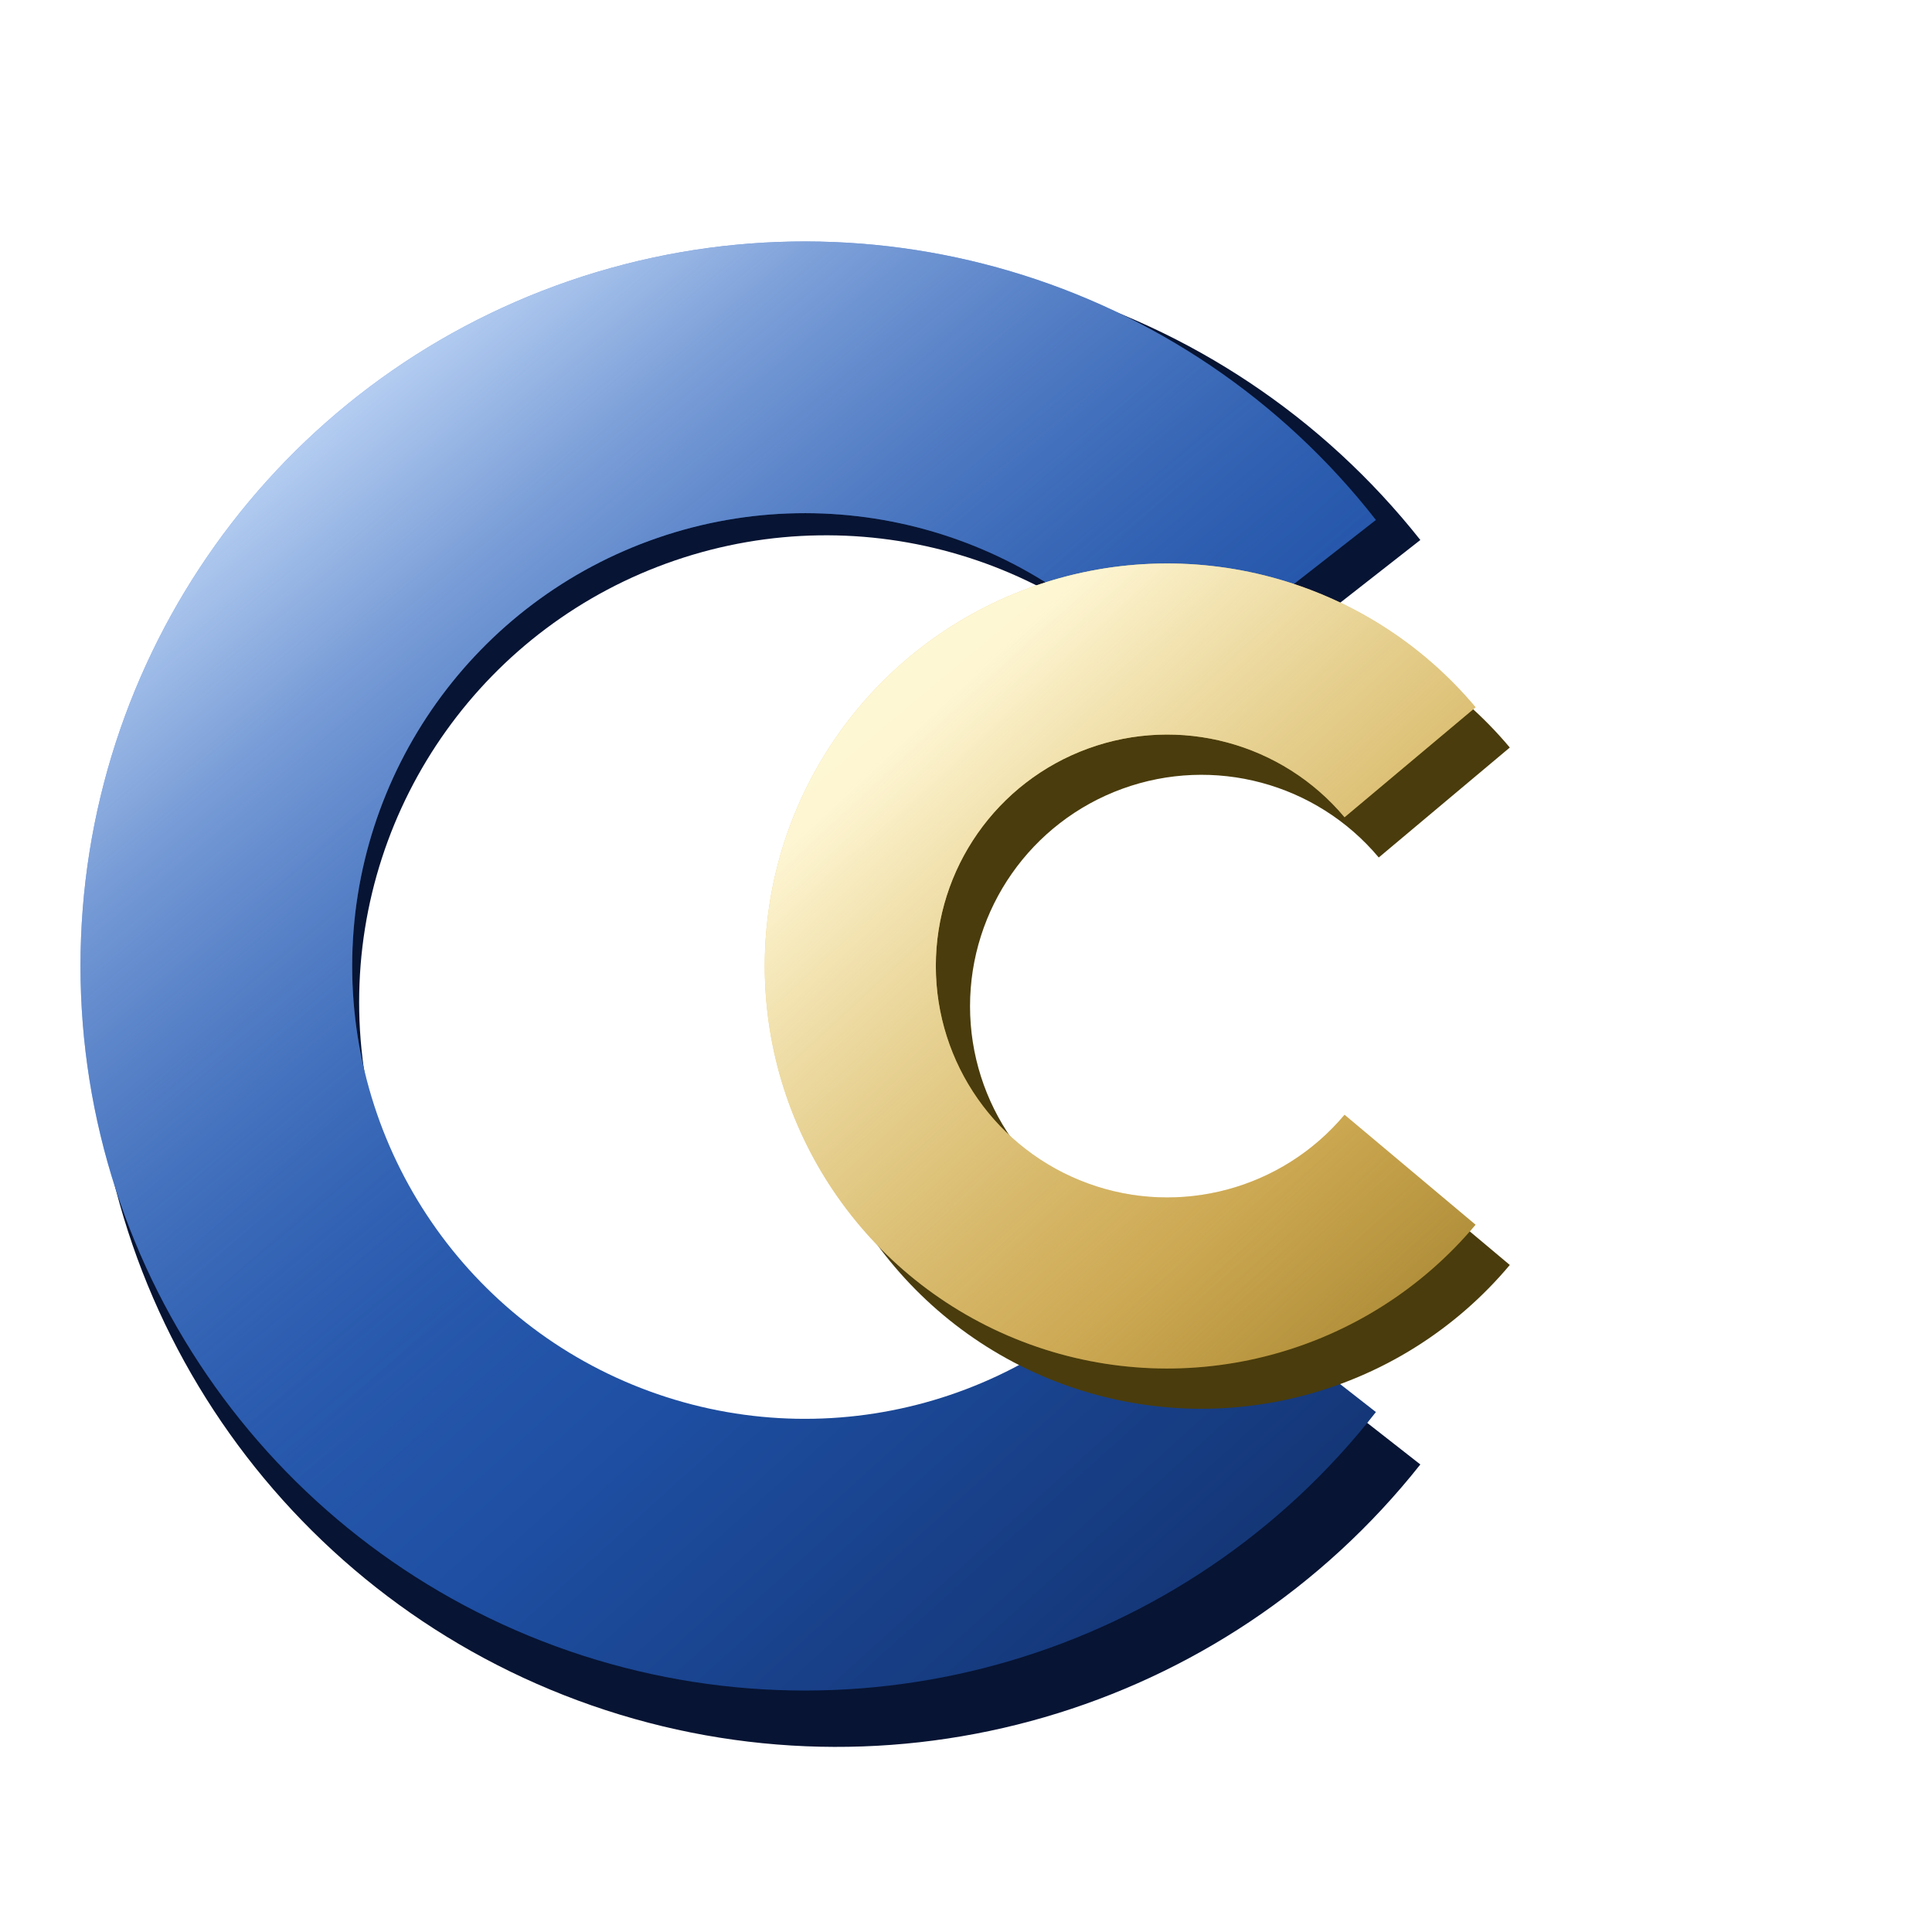
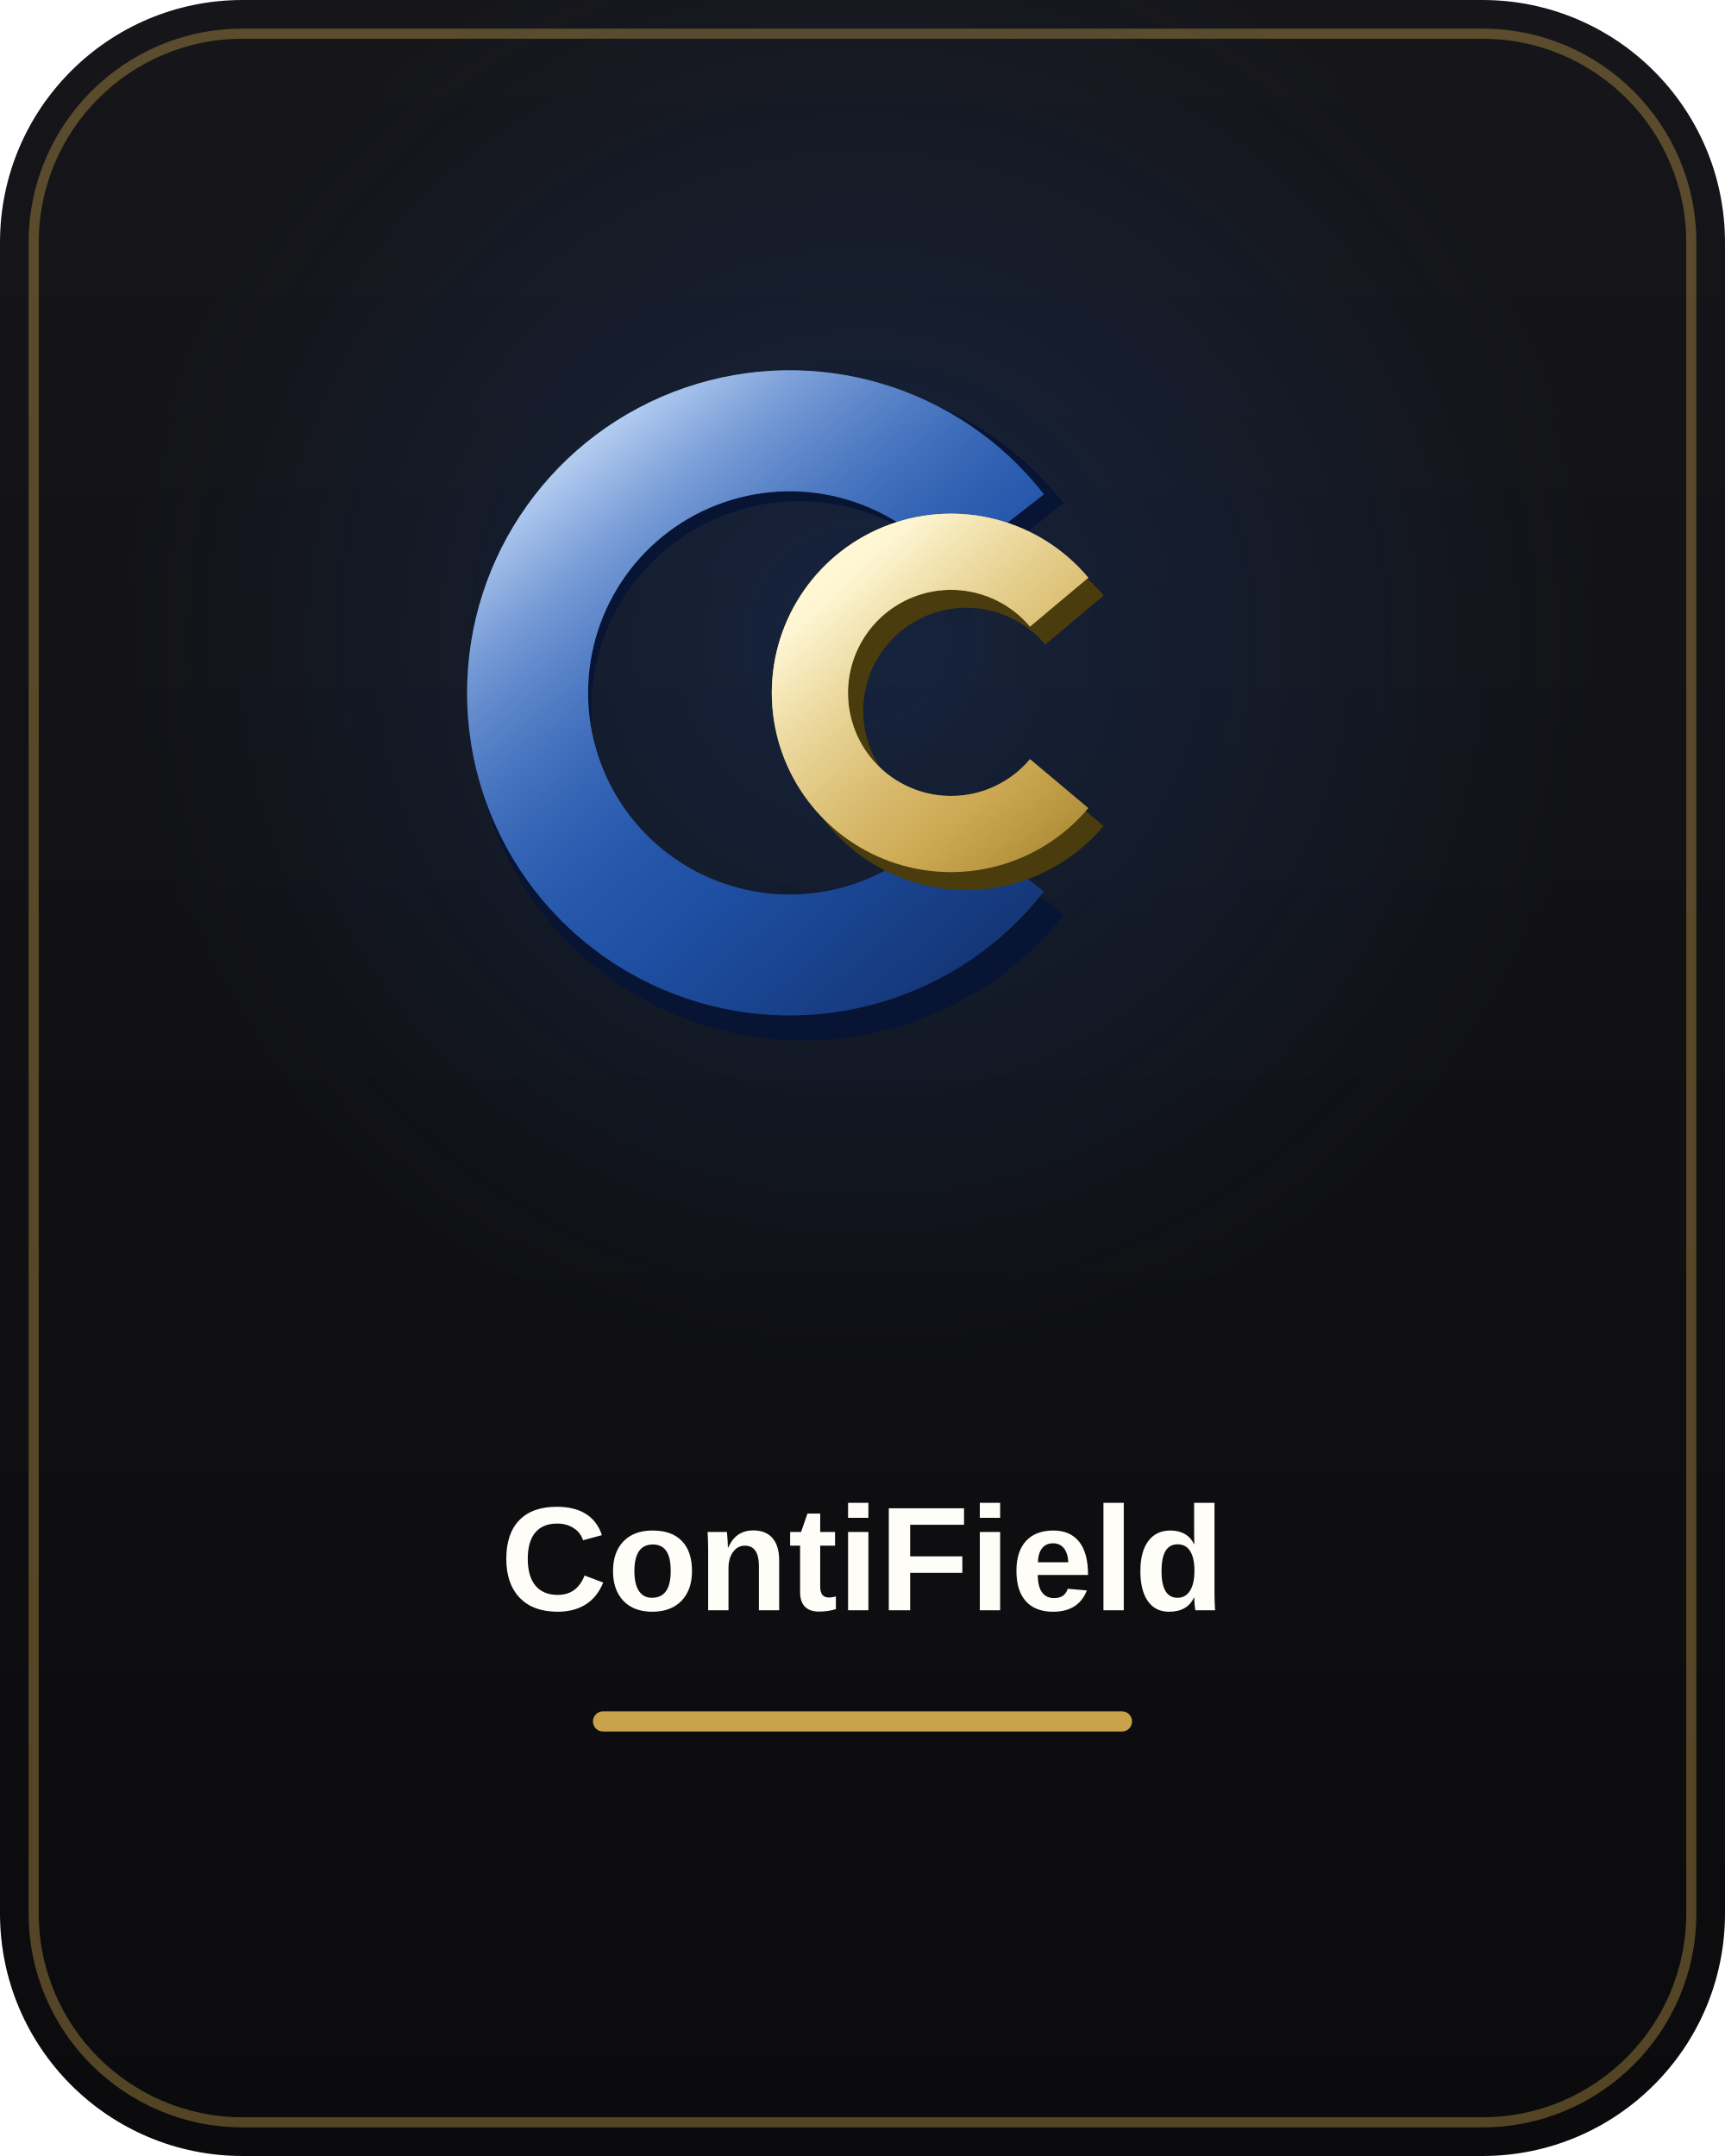
- <svg xmlns="http://www.w3.org/2000/svg" viewBox="0 0 96 96" fill="none">
+ <svg xmlns="http://www.w3.org/2000/svg" viewBox="0 0 512 640" fill="none">
  <defs>
-     <linearGradient id="cc-blue" x1="10" y1="6" x2="86" y2="90" gradientUnits="userSpaceOnUse">
-       <stop offset="0%" stop-color="#9cc4f5" />
-       <stop offset="22%" stop-color="#3b6ec4" />
-       <stop offset="55%" stop-color="#1e4fa3" />
-       <stop offset="100%" stop-color="#0a1d4a" />
+     <linearGradient id="tile-face" x1="256" y1="0" x2="256" y2="640" gradientUnits="userSpaceOnUse">
+       <stop offset="0%" stop-color="#16161a" />
+       <stop offset="100%" stop-color="#0b0b0d" />
    </linearGradient>
-     <linearGradient id="cc-blue-hi" x1="18" y1="14" x2="48" y2="50" gradientUnits="userSpaceOnUse">
-       <stop offset="0%" stop-color="#d7e8ff" stop-opacity=".9" />
+     <radialGradient id="tile-glow" cx="256" cy="190" r="220" gradientUnits="userSpaceOnUse">
+       <stop offset="0%" stop-color="#1e4fa3" stop-opacity=".28" />
      <stop offset="100%" stop-color="#1e4fa3" stop-opacity="0" />
-     </linearGradient>
-     <linearGradient id="cc-gold" x1="38" y1="18" x2="90" y2="80" gradientUnits="userSpaceOnUse">
-       <stop offset="0%" stop-color="#fff3c4" />
-       <stop offset="28%" stop-color="#e0c36a" />
-       <stop offset="58%" stop-color="#c9a34a" />
-       <stop offset="100%" stop-color="#6f5a12" />
-     </linearGradient>
-     <linearGradient id="cc-gold-hi" x1="52" y1="30" x2="78" y2="58" gradientUnits="userSpaceOnUse">
-       <stop offset="0%" stop-color="#fff8d8" stop-opacity=".95" />
-       <stop offset="100%" stop-color="#c9a34a" stop-opacity="0" />
-     </linearGradient>
+     </radialGradient>
  </defs>
-   <path fill="#071433" d="M69.176 25.032 A 37 37 0 1 0 69.176 70.968 L 57.985 62.209 A 23.2 23.2 0 1 1 57.985 33.791 Z" transform="translate(1.4 1.8)" />
-   <path fill="url(#cc-blue)" d="M68.368 25.836 A 36 36 0 1 0 68.368 70.164 L 57.73 61.852 A 22.5 22.5 0 1 1 57.73 34.148 Z" />
-   <path fill="url(#cc-blue-hi)" d="M68.368 25.836 A 36 36 0 1 0 68.368 70.164 L 57.73 61.852 A 22.5 22.5 0 1 1 57.73 34.148 Z" />
-   <path fill="#4a3c0c" d="M74.321 36.144 A 20 20 0 1 0 74.321 61.856 L 67.81 56.392 A 11.5 11.5 0 1 1 67.81 41.608 Z" transform="translate(.7 1)" />
-   <path fill="url(#cc-gold)" d="M73.321 35.144 A 20 20 0 1 0 73.321 60.856 L 66.81 55.392 A 11.5 11.5 0 1 1 66.81 40.608 Z" />
-   <path fill="url(#cc-gold-hi)" d="M73.321 35.144 A 20 20 0 1 0 73.321 60.856 L 66.81 55.392 A 11.5 11.5 0 1 1 66.81 40.608 Z" />
+   <rect width="512" height="640" rx="72" fill="url(#tile-face)" />
+   <rect x="10" y="10" width="492" height="620" rx="62" stroke="#c9a34a" stroke-opacity=".38" stroke-width="3" />
+   <rect width="512" height="640" rx="72" fill="url(#tile-glow)" />
+   <g transform="translate(128 78) scale(2.66)">
+     <defs>
+       <linearGradient id="cc-blue" x1="10" y1="6" x2="86" y2="90" gradientUnits="userSpaceOnUse">
+         <stop offset="0%" stop-color="#9cc4f5" />
+         <stop offset="22%" stop-color="#3b6ec4" />
+         <stop offset="55%" stop-color="#1e4fa3" />
+         <stop offset="100%" stop-color="#0a1d4a" />
+       </linearGradient>
+       <linearGradient id="cc-blue-hi" x1="18" y1="14" x2="48" y2="50" gradientUnits="userSpaceOnUse">
+         <stop offset="0%" stop-color="#d7e8ff" stop-opacity=".9" />
+         <stop offset="100%" stop-color="#1e4fa3" stop-opacity="0" />
+       </linearGradient>
+       <linearGradient id="cc-gold" x1="38" y1="18" x2="90" y2="80" gradientUnits="userSpaceOnUse">
+         <stop offset="0%" stop-color="#fff3c4" />
+         <stop offset="28%" stop-color="#e0c36a" />
+         <stop offset="58%" stop-color="#c9a34a" />
+         <stop offset="100%" stop-color="#6f5a12" />
+       </linearGradient>
+       <linearGradient id="cc-gold-hi" x1="52" y1="30" x2="78" y2="58" gradientUnits="userSpaceOnUse">
+         <stop offset="0%" stop-color="#fff8d8" stop-opacity=".95" />
+         <stop offset="100%" stop-color="#c9a34a" stop-opacity="0" />
+       </linearGradient>
+     </defs>
+     <path fill="#071433" d="M69.176 25.032 A 37 37 0 1 0 69.176 70.968 L 57.985 62.209 A 23.2 23.2 0 1 1 57.985 33.791 Z" transform="translate(1.4 1.8)" />
+     <path fill="url(#cc-blue)" d="M68.368 25.836 A 36 36 0 1 0 68.368 70.164 L 57.73 61.852 A 22.5 22.5 0 1 1 57.73 34.148 Z" />
+     <path fill="url(#cc-blue-hi)" d="M68.368 25.836 A 36 36 0 1 0 68.368 70.164 L 57.73 61.852 A 22.5 22.5 0 1 1 57.73 34.148 Z" />
+     <path fill="#4a3c0c" d="M74.321 36.144 A 20 20 0 1 0 74.321 61.856 L 67.81 56.392 A 11.5 11.5 0 1 1 67.81 41.608 Z" transform="translate(.7 1)" />
+     <path fill="url(#cc-gold)" d="M73.321 35.144 A 20 20 0 1 0 73.321 60.856 L 66.81 55.392 A 11.5 11.5 0 1 1 66.81 40.608 Z" />
+     <path fill="url(#cc-gold-hi)" d="M73.321 35.144 A 20 20 0 1 0 73.321 60.856 L 66.81 55.392 A 11.5 11.5 0 1 1 66.81 40.608 Z" />
+   </g>
+   <text x="256" y="478" text-anchor="middle" fill="#fffdf8" font-family="Arial, Helvetica, sans-serif" font-size="44" font-weight="700">ContiField</text>
+   <rect x="176" y="508" width="160" height="6" rx="3" fill="#c9a34a" />
</svg>
